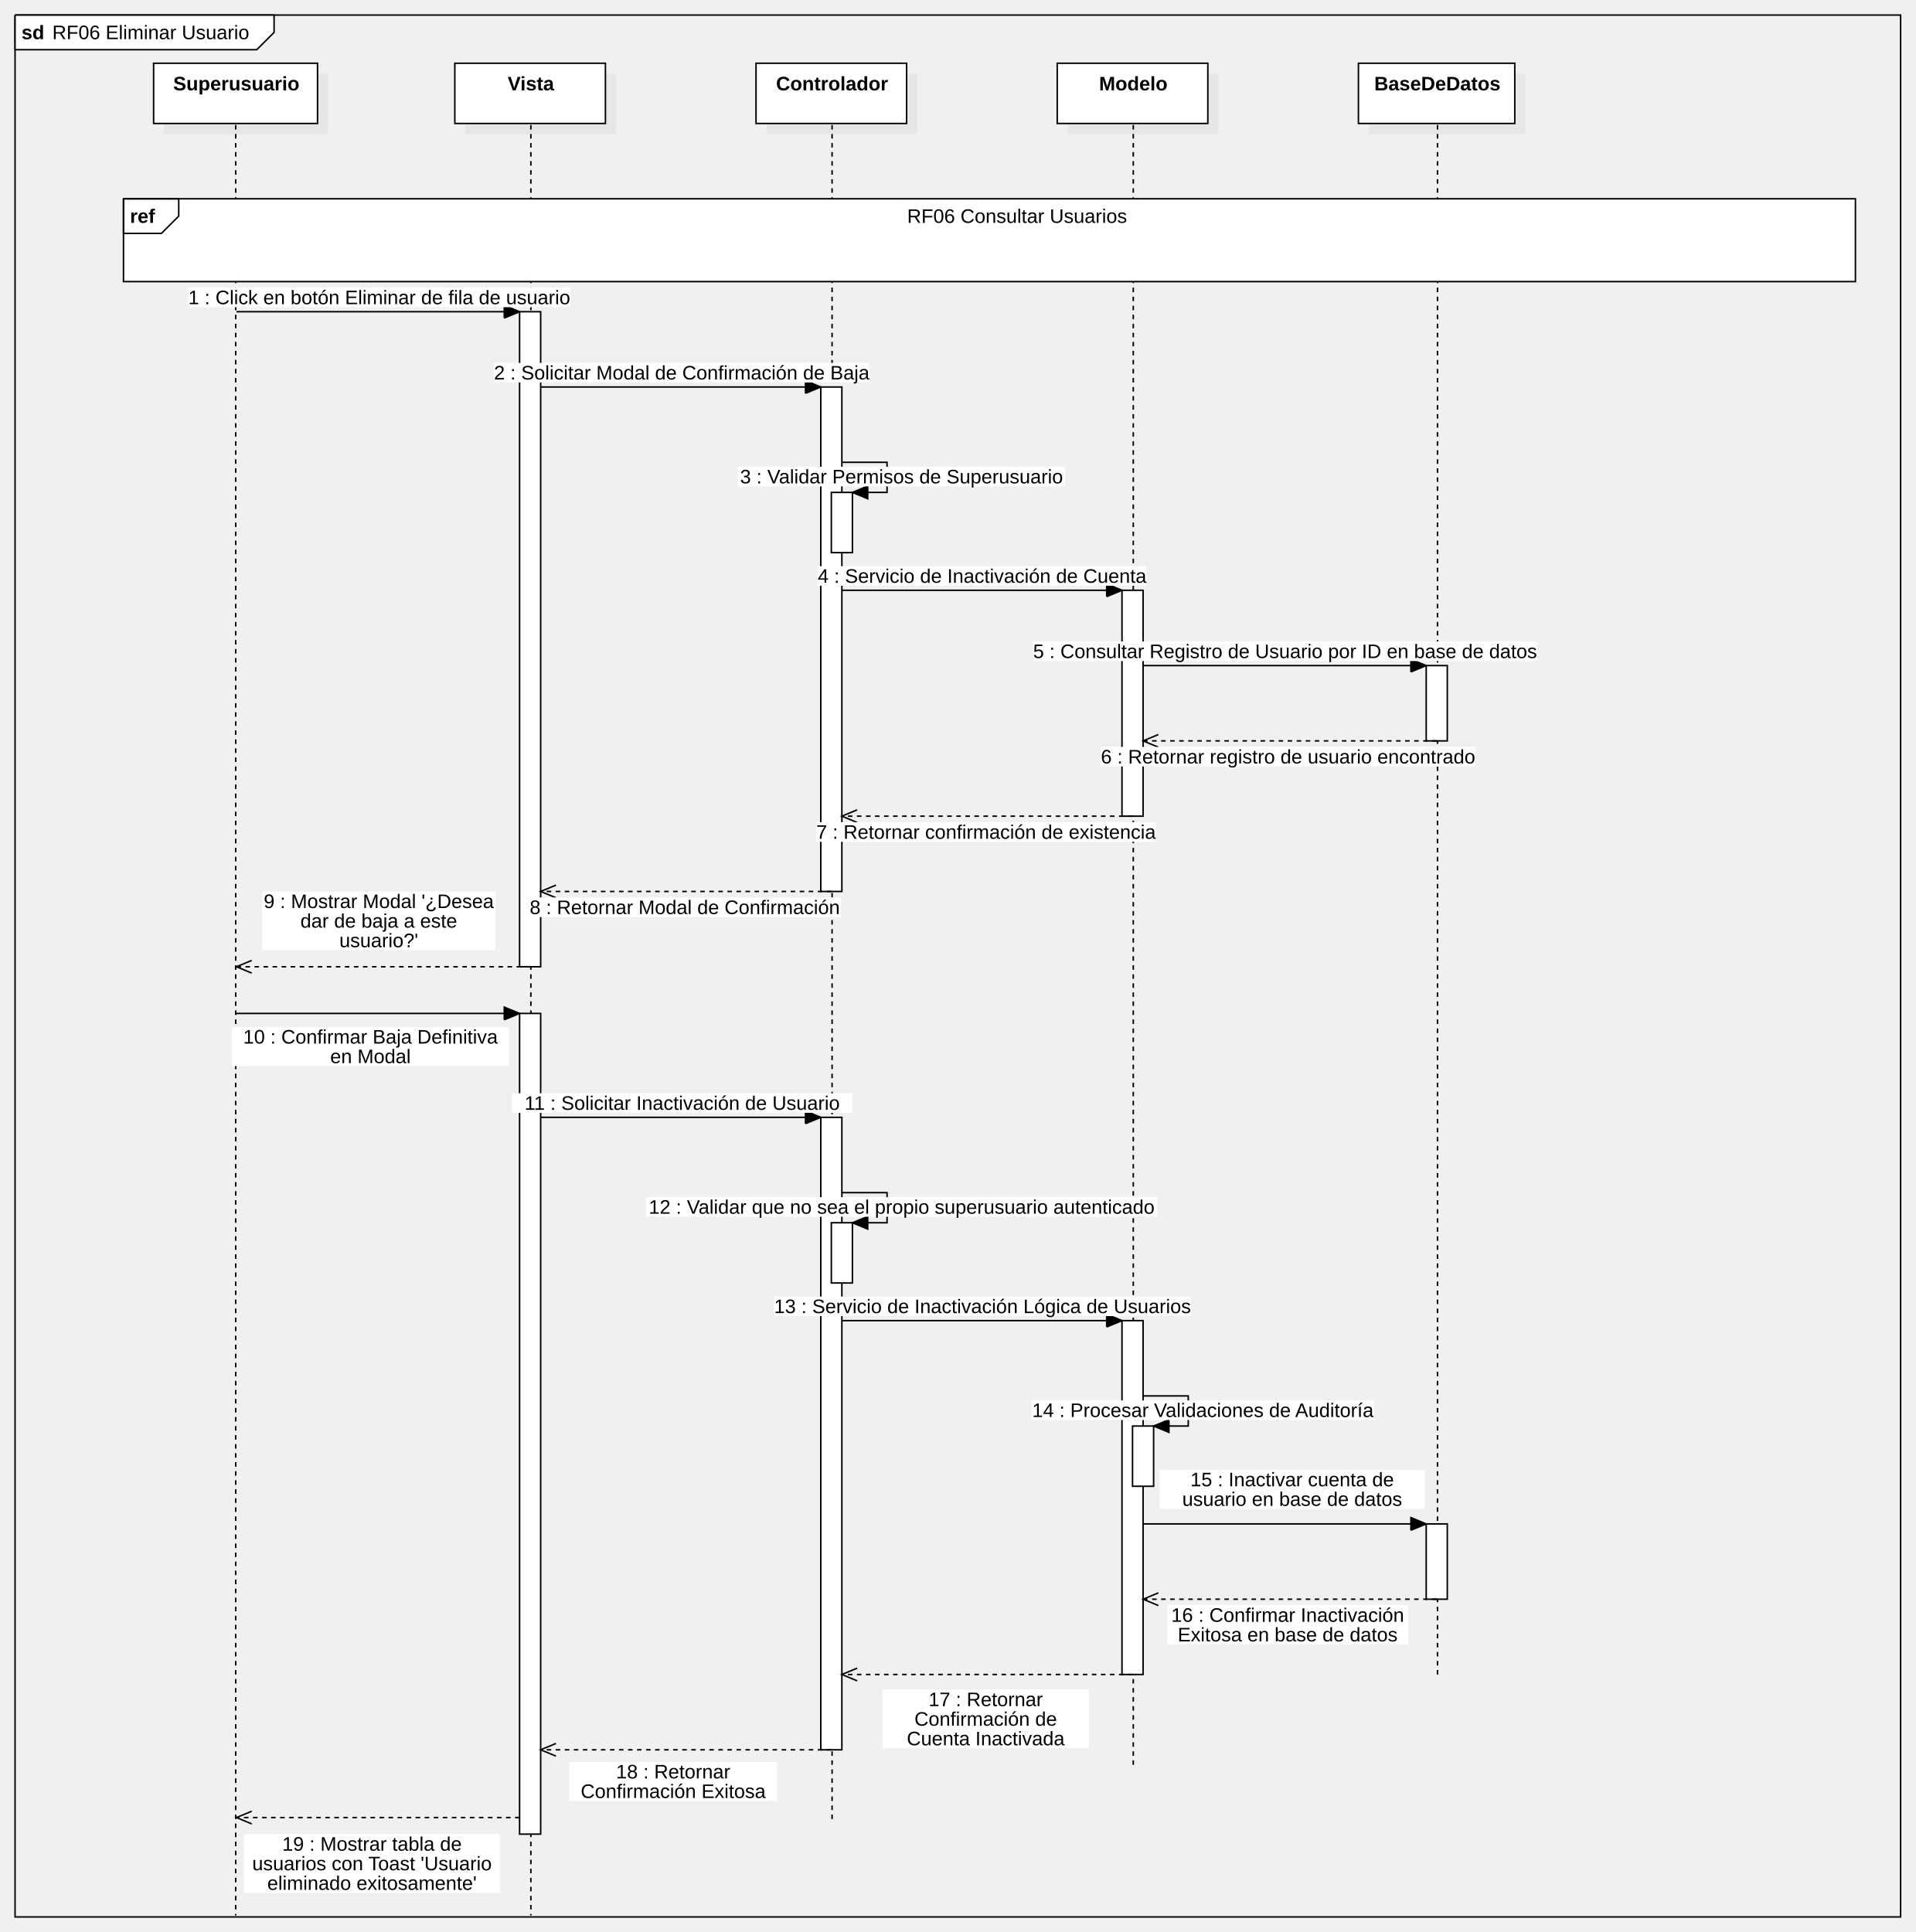
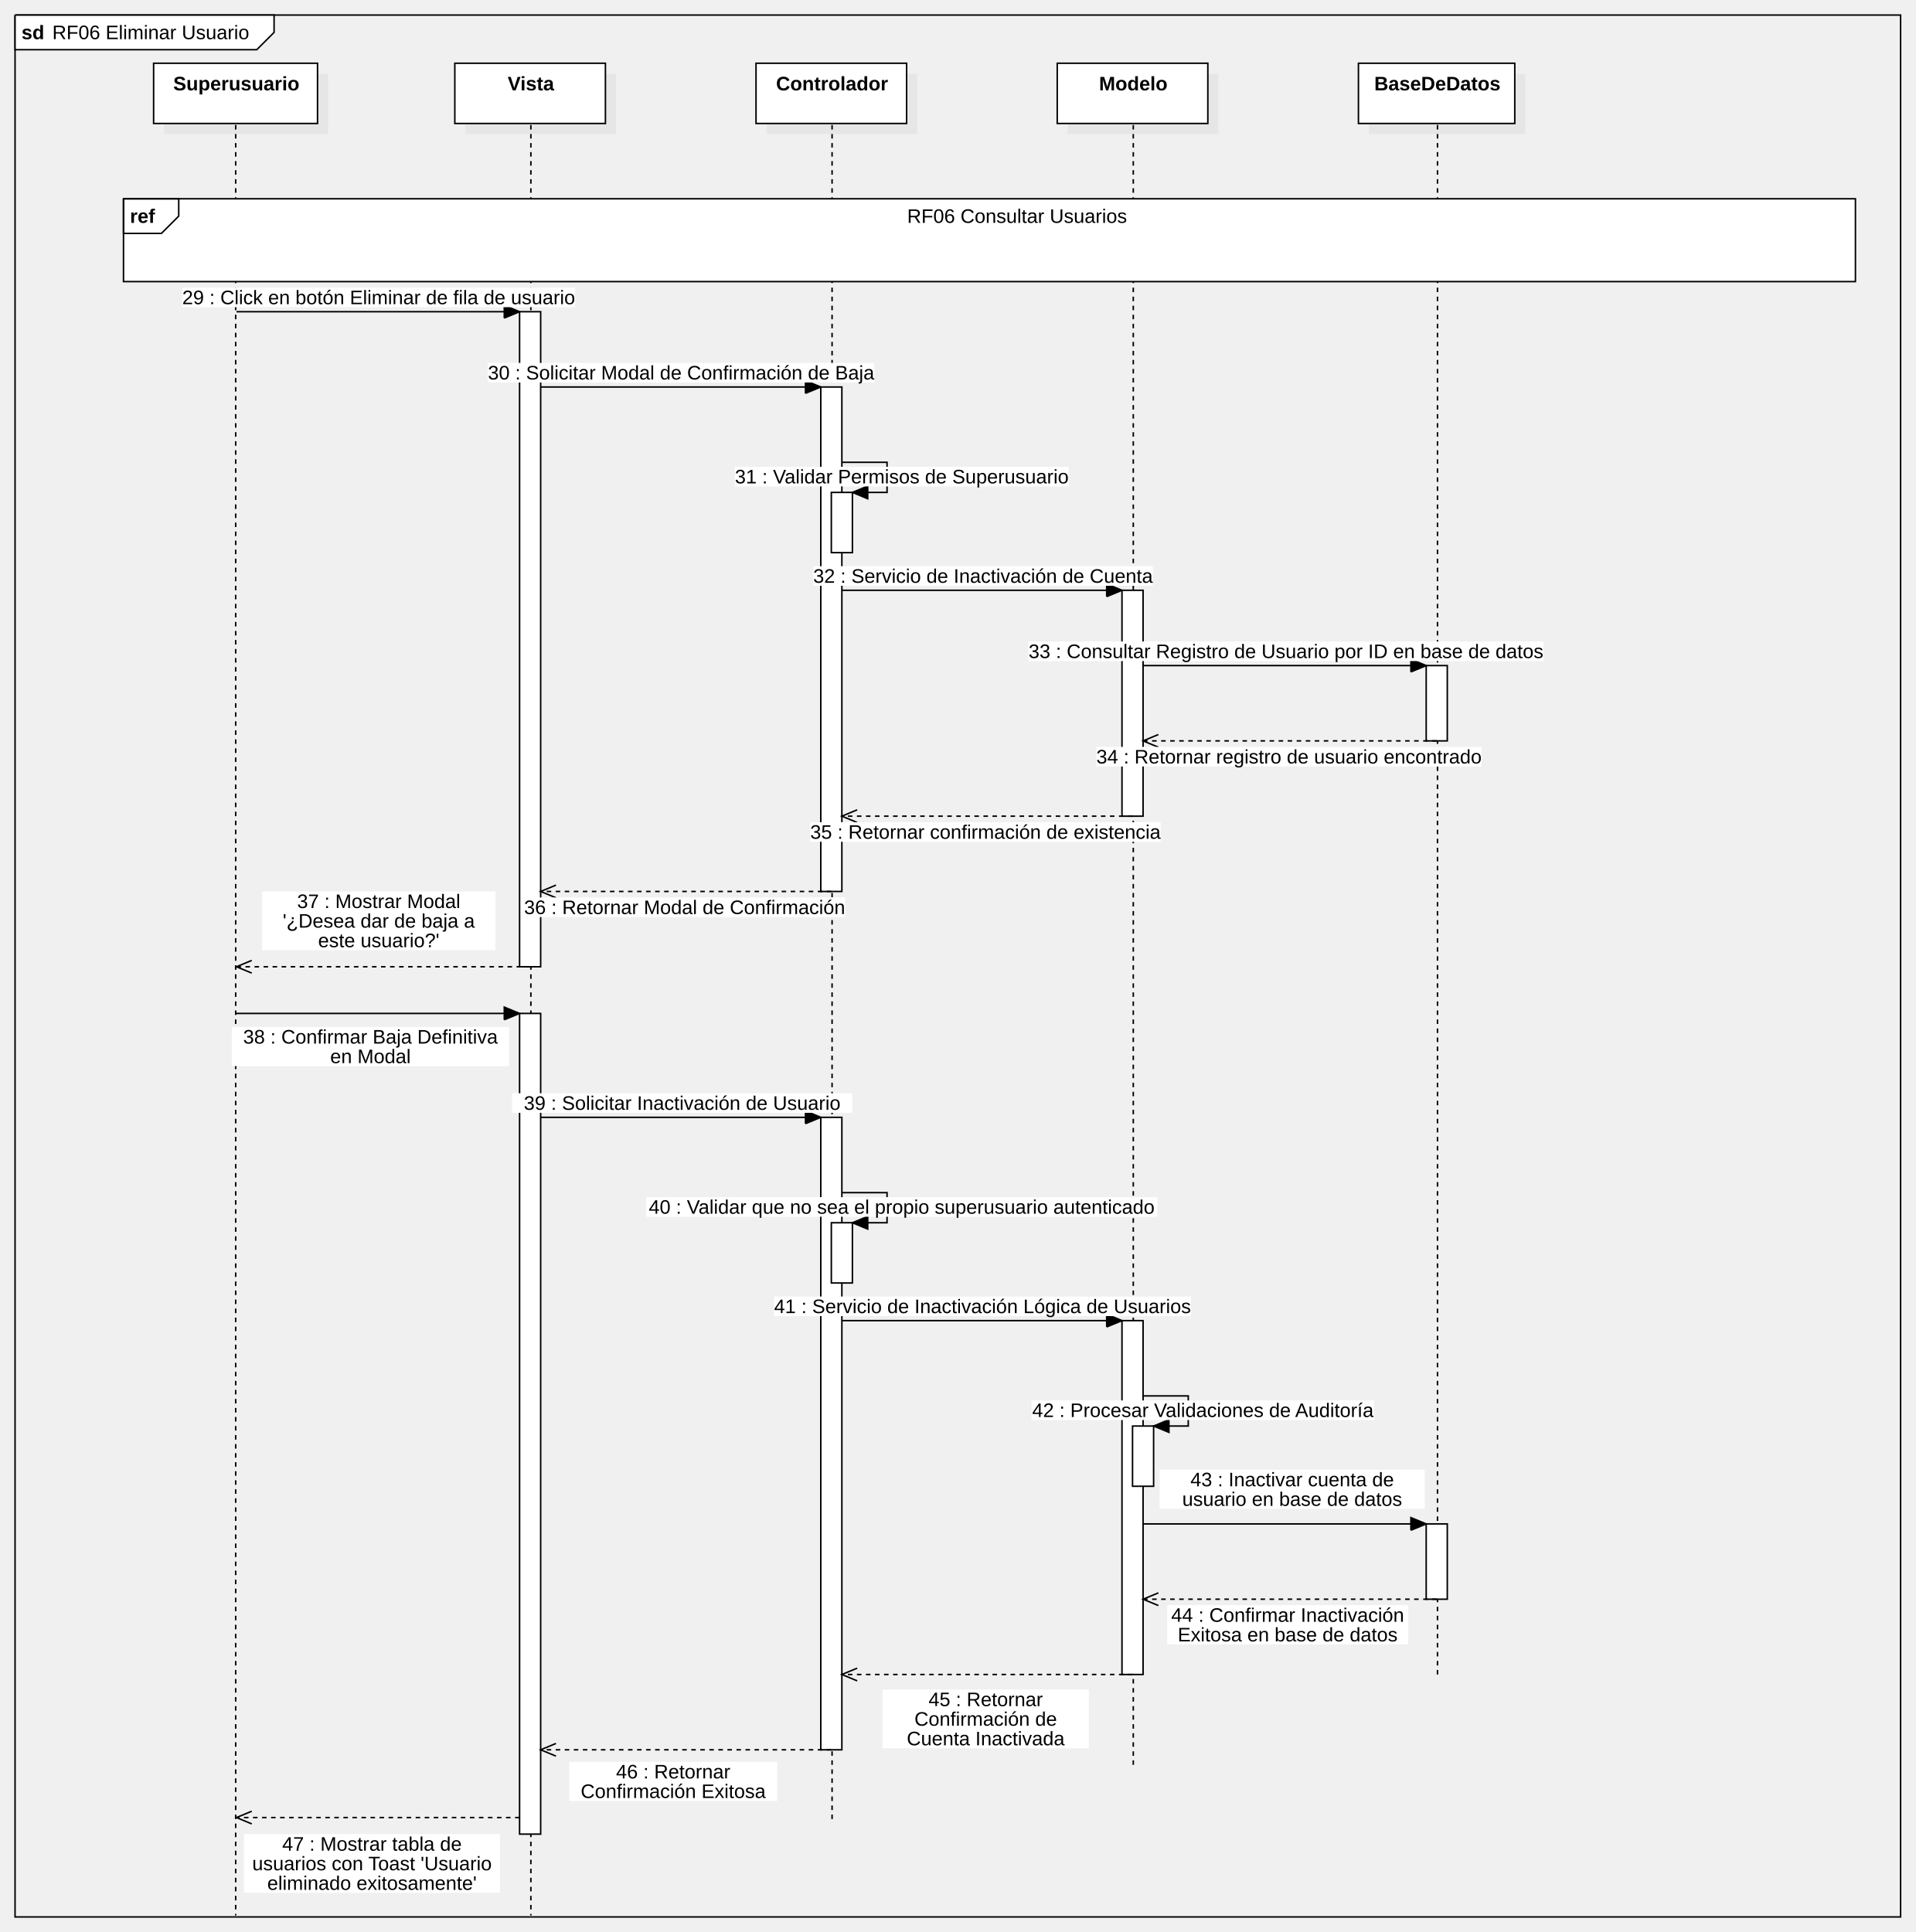
- <svg xmlns="http://www.w3.org/2000/svg" viewBox="0 0 1272 1283" version="1.1" width="1272" height="1283">
+ <svg xmlns="http://www.w3.org/2000/svg" version="1.1" width="1272" height="1283">
  <defs />
  <g>
    <g>
      <path fill="none" stroke="#000000" paint-order="fill stroke markers" d=" M 10 10 L 1262 10 L 1262 1273 L 10 1273 L 10 10" stroke-miterlimit="10" stroke-dasharray="" />
    </g>
    <g>
      <path fill="#ffffff" stroke="none" paint-order="stroke fill markers" d=" M 10 10 L 10 33 L 170.492 33 L 181.992 21.5 L 181.992 10 L 10 10" />
    </g>
    <g>
      <path fill="none" stroke="#000000" paint-order="fill stroke markers" d=" M 10 10 L 10 33 L 170.492 33 L 181.992 21.5 L 181.992 10 L 10 10 L 10 10" stroke-miterlimit="10" stroke-dasharray="" />
    </g>
    <g>
      <g>
        <path fill="none" stroke="none" />
        <text fill="#000000" stroke="none" font-family="Arial" font-size="13px" font-style="normal" font-weight="normal" text-decoration="undefined" x="98.111" y="19.5" text-anchor="middle" dominant-baseline="central" transform="matrix(1 0 0 1 2 2)">RF06 Eliminar Usuario</text>
      </g>
    </g>
    <g>
      <g>
        <path fill="none" stroke="none" />
        <text fill="#000000" stroke="none" font-family="Arial" font-size="13px" font-style="normal" font-weight="bold" text-decoration="undefined" x="19.865" y="19.5" text-anchor="middle" dominant-baseline="central" transform="matrix(1 0 0 1 2 2)">sd</text>
      </g>
    </g>
    <g>
      <rect fill="#C0C0C0" stroke="none" x="107" y="47" width="108.842" height="40" transform="matrix(1 0 0 1 2 2)" fill-opacity="0.2" />
    </g>
    <g>
      <rect fill="#ffffff" stroke="none" x="100" y="40" width="108.842" height="40" transform="matrix(1 0 0 1 2 2)" />
    </g>
    <g>
      <path fill="none" stroke="#000000" paint-order="fill stroke markers" d=" M 102 42 L 210.842 42 L 210.842 82 L 102 82 L 102 42 Z Z" stroke-miterlimit="10" stroke-dasharray="" />
    </g>
    <g>
      <g>
        <path fill="none" stroke="none" />
        <text fill="#000000" stroke="none" font-family="Arial" font-size="13px" font-style="normal" font-weight="bold" text-decoration="undefined" x="154.921" y="53.5" text-anchor="middle" dominant-baseline="central" transform="matrix(1 0 0 1 2 2)">Superusuario</text>
      </g>
    </g>
    <g>
      <path fill="none" stroke="#000000" paint-order="fill stroke markers" d=" M 156.5 83 L 156.5 1272" stroke-miterlimit="10" stroke-dasharray="3" />
    </g>
    <g>
      <rect fill="#C0C0C0" stroke="none" x="307" y="47" width="100" height="40" transform="matrix(1 0 0 1 2 2)" fill-opacity="0.2" />
    </g>
    <g>
      <rect fill="#ffffff" stroke="none" x="300" y="40" width="100" height="40" transform="matrix(1 0 0 1 2 2)" />
    </g>
    <g>
      <path fill="none" stroke="#000000" paint-order="fill stroke markers" d=" M 302 42 L 402 42 L 402 82 L 302 82 L 302 42 Z Z" stroke-miterlimit="10" stroke-dasharray="" />
    </g>
    <g>
      <g>
        <path fill="none" stroke="none" />
        <text fill="#000000" stroke="none" font-family="Arial" font-size="13px" font-style="normal" font-weight="bold" text-decoration="undefined" x="350.5" y="53.5" text-anchor="middle" dominant-baseline="central" transform="matrix(1 0 0 1 2 2)">Vista</text>
      </g>
    </g>
    <g>
      <path fill="none" stroke="#000000" paint-order="fill stroke markers" d=" M 352.5 83 L 352.5 1272" stroke-miterlimit="10" stroke-dasharray="3" />
    </g>
    <g>
      <rect fill="#C0C0C0" stroke="none" x="507" y="47" width="100" height="40" transform="matrix(1 0 0 1 2 2)" fill-opacity="0.2" />
    </g>
    <g>
      <rect fill="#ffffff" stroke="none" x="500" y="40" width="100" height="40" transform="matrix(1 0 0 1 2 2)" />
    </g>
    <g>
      <path fill="none" stroke="#000000" paint-order="fill stroke markers" d=" M 502 42 L 602 42 L 602 82 L 502 82 L 502 42 Z Z" stroke-miterlimit="10" stroke-dasharray="" />
    </g>
    <g>
      <g>
        <path fill="none" stroke="none" />
        <text fill="#000000" stroke="none" font-family="Arial" font-size="13px" font-style="normal" font-weight="bold" text-decoration="undefined" x="550.5" y="53.5" text-anchor="middle" dominant-baseline="central" transform="matrix(1 0 0 1 2 2)">Controlador</text>
      </g>
    </g>
    <g>
      <path fill="none" stroke="#000000" paint-order="fill stroke markers" d=" M 552.5 83 L 552.5 1210" stroke-miterlimit="10" stroke-dasharray="3" />
    </g>
    <g>
      <rect fill="#C0C0C0" stroke="none" x="707" y="47" width="100" height="40" transform="matrix(1 0 0 1 2 2)" fill-opacity="0.2" />
    </g>
    <g>
      <rect fill="#ffffff" stroke="none" x="700" y="40" width="100" height="40" transform="matrix(1 0 0 1 2 2)" />
    </g>
    <g>
      <path fill="none" stroke="#000000" paint-order="fill stroke markers" d=" M 702 42 L 802 42 L 802 82 L 702 82 L 702 42 Z Z" stroke-miterlimit="10" stroke-dasharray="" />
    </g>
    <g>
      <g>
        <path fill="none" stroke="none" />
        <text fill="#000000" stroke="none" font-family="Arial" font-size="13px" font-style="normal" font-weight="bold" text-decoration="undefined" x="750.5" y="53.5" text-anchor="middle" dominant-baseline="central" transform="matrix(1 0 0 1 2 2)">Modelo</text>
      </g>
    </g>
    <g>
      <path fill="none" stroke="#000000" paint-order="fill stroke markers" d=" M 752.5 83 L 752.5 1175" stroke-miterlimit="10" stroke-dasharray="3" />
    </g>
    <g>
      <rect fill="#C0C0C0" stroke="none" x="907" y="47" width="103.814" height="40" transform="matrix(1 0 0 1 2 2)" fill-opacity="0.2" />
    </g>
    <g>
      <rect fill="#ffffff" stroke="none" x="900" y="40" width="103.814" height="40" transform="matrix(1 0 0 1 2 2)" />
    </g>
    <g>
      <path fill="none" stroke="#000000" paint-order="fill stroke markers" d=" M 902 42 L 1005.814 42 L 1005.814 82 L 902 82 L 902 42 Z Z" stroke-miterlimit="10" stroke-dasharray="" />
    </g>
    <g>
      <g>
        <path fill="none" stroke="none" />
        <text fill="#000000" stroke="none" font-family="Arial" font-size="13px" font-style="normal" font-weight="bold" text-decoration="undefined" x="952.407" y="53.5" text-anchor="middle" dominant-baseline="central" transform="matrix(1 0 0 1 2 2)">BaseDeDatos</text>
      </g>
    </g>
    <g>
      <path fill="none" stroke="#000000" paint-order="fill stroke markers" d=" M 954.5 83 L 954.5 1114" stroke-miterlimit="10" stroke-dasharray="3" />
    </g>
    <g>
      <rect fill="#ffffff" stroke="none" x="80" y="130" width="1150" height="55" transform="matrix(1 0 0 1 2 2)" />
    </g>
    <g>
      <path fill="none" stroke="#000000" paint-order="fill stroke markers" d=" M 82 132 L 1232 132 L 1232 187 L 82 187 L 82 132 Z Z" stroke-miterlimit="10" stroke-dasharray="" />
    </g>
    <g>
      <path fill="none" stroke="#000000" paint-order="fill stroke markers" d=" M 82 132 L 82 155 L 107.171 155 L 118.671 143.5 L 118.671 132 L 82 132 L 82 132" stroke-miterlimit="10" stroke-dasharray="" />
    </g>
    <g>
      <g>
        <path fill="none" stroke="none" />
        <text fill="#000000" stroke="none" font-family="Arial" font-size="13px" font-style="normal" font-weight="normal" text-decoration="undefined" x="673.335" y="141.5" text-anchor="middle" dominant-baseline="central" transform="matrix(1 0 0 1 2 2)">RF06 Consultar Usuarios</text>
      </g>
    </g>
    <g>
      <g>
        <path fill="none" stroke="none" />
        <text fill="#000000" stroke="none" font-family="Arial" font-size="13px" font-style="normal" font-weight="bold" text-decoration="undefined" x="92.585" y="141.5" text-anchor="middle" dominant-baseline="central" transform="matrix(1 0 0 1 2 2)">ref</text>
      </g>
    </g>
    <g>
      <path fill="none" stroke="#000000" paint-order="fill stroke markers" d=" M 157 207 L 345 207" stroke-miterlimit="10" stroke-dasharray="" />
    </g>
    <g>
      <path fill="#000000" stroke="none" paint-order="stroke fill markers" d=" M 334.837 211.21 L 345 207 L 334.837 202.79" />
    </g>
    <g>
      <path fill="none" stroke="#000000" paint-order="fill stroke markers" d=" M 334.837 211.21 L 345 207 L 334.837 202.79 L 334.837 211.21" stroke-miterlimit="10" stroke-dasharray="" />
    </g>
    <g>
-       <rect fill="#ffffff" stroke="none" x="123" y="189" width="253.633" height="13" transform="matrix(1 0 0 1 2 2)" />
-     </g>
-     <g>
-       <g>
-         <path fill="none" stroke="none" />
-         <text fill="#000000" stroke="none" font-family="Arial" font-size="13px" font-style="normal" font-weight="normal" text-decoration="undefined" x="249.817" y="195.5" text-anchor="middle" dominant-baseline="central" transform="matrix(1 0 0 1 2 2)">1 : Click en botón Eliminar de fila de usuario</text>
+       <rect fill="#ffffff" stroke="none" x="119" y="189" width="260.863" height="13" transform="matrix(1 0 0 1 2 2)" />
+     </g>
+     <g>
+       <g>
+         <path fill="none" stroke="none" />
+         <text fill="#000000" stroke="none" font-family="Arial" font-size="13px" font-style="normal" font-weight="normal" text-decoration="undefined" x="249.432" y="195.5" text-anchor="middle" dominant-baseline="central" transform="matrix(1 0 0 1 2 2)">29 : Click en botón Eliminar de fila de usuario</text>
      </g>
    </g>
    <g>
      <rect fill="#ffffff" stroke="none" x="343" y="205" width="14" height="435" transform="matrix(1 0 0 1 2 2)" />
    </g>
    <g>
      <path fill="none" stroke="#000000" paint-order="fill stroke markers" d=" M 345 207 L 359 207 L 359 642 L 345 642 L 345 207 Z Z" stroke-miterlimit="10" stroke-dasharray="" />
    </g>
    <g>
      <path fill="none" stroke="#000000" paint-order="fill stroke markers" d=" M 359 257 L 545 257" stroke-miterlimit="10" stroke-dasharray="" />
    </g>
    <g>
      <path fill="#000000" stroke="none" paint-order="stroke fill markers" d=" M 534.837 261.21 L 545 257 L 534.837 252.79" />
    </g>
    <g>
      <path fill="none" stroke="#000000" paint-order="fill stroke markers" d=" M 534.837 261.21 L 545 257 L 534.837 252.79 L 534.837 261.21" stroke-miterlimit="10" stroke-dasharray="" />
    </g>
    <g>
-       <rect fill="#ffffff" stroke="none" x="326" y="239" width="249.292" height="13" transform="matrix(1 0 0 1 2 2)" />
-     </g>
-     <g>
-       <g>
-         <path fill="none" stroke="none" />
-         <text fill="#000000" stroke="none" font-family="Arial" font-size="13px" font-style="normal" font-weight="normal" text-decoration="undefined" x="450.646" y="245.5" text-anchor="middle" dominant-baseline="central" transform="matrix(1 0 0 1 2 2)">2 : Solicitar Modal de Confirmación de Baja</text>
+       <rect fill="#ffffff" stroke="none" x="322" y="239" width="256.521" height="13" transform="matrix(1 0 0 1 2 2)" />
+     </g>
+     <g>
+       <g>
+         <path fill="none" stroke="none" />
+         <text fill="#000000" stroke="none" font-family="Arial" font-size="13px" font-style="normal" font-weight="normal" text-decoration="undefined" x="450.261" y="245.5" text-anchor="middle" dominant-baseline="central" transform="matrix(1 0 0 1 2 2)">30 : Solicitar Modal de Confirmación de Baja</text>
      </g>
    </g>
    <g>
      <rect fill="#ffffff" stroke="none" x="543" y="255" width="14" height="335" transform="matrix(1 0 0 1 2 2)" />
    </g>
    <g>
      <path fill="none" stroke="#000000" paint-order="fill stroke markers" d=" M 545 257 L 559 257 L 559 592 L 545 592 L 545 257 Z Z" stroke-miterlimit="10" stroke-dasharray="" />
    </g>
    <g>
      <path fill="none" stroke="#000000" paint-order="fill stroke markers" d=" M 559 307 L 589 307 L 589 327 L 566 327" stroke-miterlimit="10" stroke-dasharray="" />
    </g>
    <g>
      <path fill="#000000" stroke="none" paint-order="stroke fill markers" d=" M 576.163 322.79 L 566 327 L 576.163 331.21" />
    </g>
    <g>
      <path fill="none" stroke="#000000" paint-order="fill stroke markers" d=" M 576.163 322.79 L 566 327 L 576.163 331.21 L 576.163 322.79" stroke-miterlimit="10" stroke-dasharray="" />
    </g>
    <g>
-       <rect fill="#ffffff" stroke="none" x="488" y="308" width="217.236" height="13" transform="matrix(1 0 0 1 2 2)" />
-     </g>
-     <g>
-       <g>
-         <path fill="none" stroke="none" />
-         <text fill="#000000" stroke="none" font-family="Arial" font-size="13px" font-style="normal" font-weight="normal" text-decoration="undefined" x="596.618" y="314.5" text-anchor="middle" dominant-baseline="central" transform="matrix(1 0 0 1 2 2)">3 : Validar Permisos de Superusuario</text>
+       <rect fill="#ffffff" stroke="none" x="486" y="308" width="221.597" height="13" transform="matrix(1 0 0 1 2 2)" />
+     </g>
+     <g>
+       <g>
+         <path fill="none" stroke="none" />
+         <text fill="#000000" stroke="none" font-family="Arial" font-size="13px" font-style="normal" font-weight="normal" text-decoration="undefined" x="596.798" y="314.5" text-anchor="middle" dominant-baseline="central" transform="matrix(1 0 0 1 2 2)">31 : Validar Permisos de Superusuario</text>
      </g>
    </g>
    <g>
      <rect fill="#ffffff" stroke="none" x="550" y="325" width="14" height="40" transform="matrix(1 0 0 1 2 2)" />
    </g>
    <g>
      <path fill="none" stroke="#000000" paint-order="fill stroke markers" d=" M 552 327 L 566 327 L 566 367 L 552 367 L 552 327 Z Z" stroke-miterlimit="10" stroke-dasharray="" />
    </g>
    <g>
      <path fill="none" stroke="#000000" paint-order="fill stroke markers" d=" M 559 392 L 745 392" stroke-miterlimit="10" stroke-dasharray="" />
    </g>
    <g>
      <path fill="#000000" stroke="none" paint-order="stroke fill markers" d=" M 734.837 396.21 L 745 392 L 734.837 387.79" />
    </g>
    <g>
      <path fill="none" stroke="#000000" paint-order="fill stroke markers" d=" M 734.837 396.21 L 745 392 L 734.837 387.79 L 734.837 396.21" stroke-miterlimit="10" stroke-dasharray="" />
    </g>
    <g>
-       <rect fill="#ffffff" stroke="none" x="541" y="374" width="218.239" height="13" transform="matrix(1 0 0 1 2 2)" />
-     </g>
-     <g>
-       <g>
-         <path fill="none" stroke="none" />
-         <text fill="#000000" stroke="none" font-family="Arial" font-size="13px" font-style="normal" font-weight="normal" text-decoration="undefined" x="650.119" y="380.5" text-anchor="middle" dominant-baseline="central" transform="matrix(1 0 0 1 2 2)">4 : Servicio de Inactivación de Cuenta</text>
+       <rect fill="#ffffff" stroke="none" x="538" y="374" width="225.469" height="13" transform="matrix(1 0 0 1 2 2)" />
+     </g>
+     <g>
+       <g>
+         <path fill="none" stroke="none" />
+         <text fill="#000000" stroke="none" font-family="Arial" font-size="13px" font-style="normal" font-weight="normal" text-decoration="undefined" x="650.734" y="380.5" text-anchor="middle" dominant-baseline="central" transform="matrix(1 0 0 1 2 2)">32 : Servicio de Inactivación de Cuenta</text>
      </g>
    </g>
    <g>
      <rect fill="#ffffff" stroke="none" x="743" y="390" width="14" height="150" transform="matrix(1 0 0 1 2 2)" />
    </g>
    <g>
      <path fill="none" stroke="#000000" paint-order="fill stroke markers" d=" M 745 392 L 759 392 L 759 542 L 745 542 L 745 392 Z Z" stroke-miterlimit="10" stroke-dasharray="" />
    </g>
    <g>
      <path fill="none" stroke="#000000" paint-order="fill stroke markers" d=" M 759 442 L 947 442" stroke-miterlimit="10" stroke-dasharray="" />
    </g>
    <g>
      <path fill="#000000" stroke="none" paint-order="stroke fill markers" d=" M 936.837 446.21 L 947 442 L 936.837 437.79" />
    </g>
    <g>
      <path fill="none" stroke="#000000" paint-order="fill stroke markers" d=" M 936.837 446.21 L 947 442 L 936.837 437.79 L 936.837 446.21" stroke-miterlimit="10" stroke-dasharray="" />
    </g>
    <g>
-       <rect fill="#ffffff" stroke="none" x="684" y="424" width="334.572" height="13" transform="matrix(1 0 0 1 2 2)" />
-     </g>
-     <g>
-       <g>
-         <path fill="none" stroke="none" />
-         <text fill="#000000" stroke="none" font-family="Arial" font-size="13px" font-style="normal" font-weight="normal" text-decoration="undefined" x="851.286" y="430.5" text-anchor="middle" dominant-baseline="central" transform="matrix(1 0 0 1 2 2)">5 : Consultar Registro de Usuario por ID en base de datos</text>
+       <rect fill="#ffffff" stroke="none" x="681" y="424" width="341.802" height="13" transform="matrix(1 0 0 1 2 2)" />
+     </g>
+     <g>
+       <g>
+         <path fill="none" stroke="none" />
+         <text fill="#000000" stroke="none" font-family="Arial" font-size="13px" font-style="normal" font-weight="normal" text-decoration="undefined" x="851.901" y="430.5" text-anchor="middle" dominant-baseline="central" transform="matrix(1 0 0 1 2 2)">33 : Consultar Registro de Usuario por ID en base de datos</text>
      </g>
    </g>
    <g>
      <rect fill="#ffffff" stroke="none" x="945" y="440" width="14" height="50" transform="matrix(1 0 0 1 2 2)" />
    </g>
    <g>
      <path fill="none" stroke="#000000" paint-order="fill stroke markers" d=" M 947 442 L 961 442 L 961 492 L 947 492 L 947 442 Z Z" stroke-miterlimit="10" stroke-dasharray="" />
    </g>
    <g>
      <path fill="none" stroke="#000000" paint-order="fill stroke markers" d=" M 954 492 L 759 492" stroke-miterlimit="10" stroke-dasharray="3" />
    </g>
    <g>
      <path fill="none" stroke="#000000" paint-order="fill stroke markers" d=" M 769.163 487.79 L 759 492 L 769.163 496.21" stroke-miterlimit="10" stroke-dasharray="" />
    </g>
    <g>
-       <rect fill="#ffffff" stroke="none" x="729" y="494" width="248.587" height="13" transform="matrix(1 0 0 1 2 2)" />
-     </g>
-     <g>
-       <g>
-         <path fill="none" stroke="none" />
-         <text fill="#000000" stroke="none" font-family="Arial" font-size="13px" font-style="normal" font-weight="normal" text-decoration="undefined" x="853.293" y="500.5" text-anchor="middle" dominant-baseline="central" transform="matrix(1 0 0 1 2 2)">6 : Retornar registro de usuario encontrado</text>
+       <rect fill="#ffffff" stroke="none" x="726" y="494" width="255.817" height="13" transform="matrix(1 0 0 1 2 2)" />
+     </g>
+     <g>
+       <g>
+         <path fill="none" stroke="none" />
+         <text fill="#000000" stroke="none" font-family="Arial" font-size="13px" font-style="normal" font-weight="normal" text-decoration="undefined" x="853.908" y="500.5" text-anchor="middle" dominant-baseline="central" transform="matrix(1 0 0 1 2 2)">34 : Retornar registro de usuario encontrado</text>
      </g>
    </g>
    <g>
      <path fill="none" stroke="#000000" paint-order="fill stroke markers" d=" M 752 542 L 559 542" stroke-miterlimit="10" stroke-dasharray="3" />
    </g>
    <g>
      <path fill="none" stroke="#000000" paint-order="fill stroke markers" d=" M 569.163 537.79 L 559 542 L 569.163 546.21" stroke-miterlimit="10" stroke-dasharray="" />
    </g>
    <g>
-       <rect fill="#ffffff" stroke="none" x="540" y="544" width="225.443" height="13" transform="matrix(1 0 0 1 2 2)" />
-     </g>
-     <g>
-       <g>
-         <path fill="none" stroke="none" />
-         <text fill="#000000" stroke="none" font-family="Arial" font-size="13px" font-style="normal" font-weight="normal" text-decoration="undefined" x="652.722" y="550.5" text-anchor="middle" dominant-baseline="central" transform="matrix(1 0 0 1 2 2)">7 : Retornar confirmación de existencia</text>
+       <rect fill="#ffffff" stroke="none" x="536" y="544" width="232.673" height="13" transform="matrix(1 0 0 1 2 2)" />
+     </g>
+     <g>
+       <g>
+         <path fill="none" stroke="none" />
+         <text fill="#000000" stroke="none" font-family="Arial" font-size="13px" font-style="normal" font-weight="normal" text-decoration="undefined" x="652.337" y="550.5" text-anchor="middle" dominant-baseline="central" transform="matrix(1 0 0 1 2 2)">35 : Retornar confirmación de existencia</text>
      </g>
    </g>
    <g>
      <path fill="none" stroke="#000000" paint-order="fill stroke markers" d=" M 552 592 L 359 592" stroke-miterlimit="10" stroke-dasharray="3" />
    </g>
    <g>
      <path fill="none" stroke="#000000" paint-order="fill stroke markers" d=" M 369.163 587.79 L 359 592 L 369.163 596.21" stroke-miterlimit="10" stroke-dasharray="" />
    </g>
    <g>
-       <rect fill="#ffffff" stroke="none" x="349" y="594" width="207.365" height="13" transform="matrix(1 0 0 1 2 2)" />
-     </g>
-     <g>
-       <g>
-         <path fill="none" stroke="none" />
-         <text fill="#000000" stroke="none" font-family="Arial" font-size="13px" font-style="normal" font-weight="normal" text-decoration="undefined" x="452.683" y="600.5" text-anchor="middle" dominant-baseline="central" transform="matrix(1 0 0 1 2 2)">8 : Retornar Modal de Confirmación</text>
+       <rect fill="#ffffff" stroke="none" x="346" y="594" width="213.161" height="13" transform="matrix(1 0 0 1 2 2)" />
+     </g>
+     <g>
+       <g>
+         <path fill="none" stroke="none" />
+         <text fill="#000000" stroke="none" font-family="Arial" font-size="13px" font-style="normal" font-weight="normal" text-decoration="undefined" x="452.58" y="600.5" text-anchor="middle" dominant-baseline="central" transform="matrix(1 0 0 1 2 2)">36 : Retornar Modal de Confirmación</text>
      </g>
    </g>
    <g>
      <path fill="none" stroke="#000000" paint-order="fill stroke markers" d=" M 352 642 L 157 642" stroke-miterlimit="10" stroke-dasharray="3" />
    </g>
    <g>
      <path fill="none" stroke="#000000" paint-order="fill stroke markers" d=" M 167.163 637.79 L 157 642 L 167.163 646.21" stroke-miterlimit="10" stroke-dasharray="" />
    </g>
    <g>
      <rect fill="#ffffff" stroke="none" x="172" y="590" width="155" height="39" transform="matrix(1 0 0 1 2 2)" />
    </g>
    <g>
      <g>
        <path fill="none" stroke="none" />
-         <text fill="#000000" stroke="none" font-family="Arial" font-size="13px" font-style="normal" font-weight="normal" text-decoration="undefined" x="249.5" y="596.5" text-anchor="middle" dominant-baseline="central" transform="matrix(1 0 0 1 2 2)">9 : Mostrar Modal '¿Desea</text>
-         <text fill="#000000" stroke="none" font-family="Arial" font-size="13px" font-style="normal" font-weight="normal" text-decoration="undefined" x="249.5" y="609.5" text-anchor="middle" dominant-baseline="central" transform="matrix(1 0 0 1 2 2)">dar de baja a este</text>
-         <text fill="#000000" stroke="none" font-family="Arial" font-size="13px" font-style="normal" font-weight="normal" text-decoration="undefined" x="249.5" y="622.5" text-anchor="middle" dominant-baseline="central" transform="matrix(1 0 0 1 2 2)">usuario?'</text>
+         <text fill="#000000" stroke="none" font-family="Arial" font-size="13px" font-style="normal" font-weight="normal" text-decoration="undefined" x="249.5" y="596.5" text-anchor="middle" dominant-baseline="central" transform="matrix(1 0 0 1 2 2)">37 : Mostrar Modal</text>
+         <text fill="#000000" stroke="none" font-family="Arial" font-size="13px" font-style="normal" font-weight="normal" text-decoration="undefined" x="249.5" y="609.5" text-anchor="middle" dominant-baseline="central" transform="matrix(1 0 0 1 2 2)">'¿Desea dar de baja a</text>
+         <text fill="#000000" stroke="none" font-family="Arial" font-size="13px" font-style="normal" font-weight="normal" text-decoration="undefined" x="249.5" y="622.5" text-anchor="middle" dominant-baseline="central" transform="matrix(1 0 0 1 2 2)">este usuario?'</text>
      </g>
    </g>
    <g>
      <path fill="none" stroke="#000000" paint-order="fill stroke markers" d=" M 157 673 L 345 673" stroke-miterlimit="10" stroke-dasharray="" />
    </g>
    <g>
      <path fill="#000000" stroke="none" paint-order="stroke fill markers" d=" M 334.837 677.21 L 345 673 L 334.837 668.79" />
    </g>
    <g>
      <path fill="none" stroke="#000000" paint-order="fill stroke markers" d=" M 334.837 677.21 L 345 673 L 334.837 668.79 L 334.837 677.21" stroke-miterlimit="10" stroke-dasharray="" />
    </g>
    <g>
      <rect fill="#ffffff" stroke="none" x="152" y="680" width="184" height="26" transform="matrix(1 0 0 1 2 2)" />
    </g>
    <g>
      <g>
        <path fill="none" stroke="none" />
-         <text fill="#000000" stroke="none" font-family="Arial" font-size="13px" font-style="normal" font-weight="normal" text-decoration="undefined" x="244" y="686.5" text-anchor="middle" dominant-baseline="central" transform="matrix(1 0 0 1 2 2)">10 : Confirmar Baja Definitiva</text>
+         <text fill="#000000" stroke="none" font-family="Arial" font-size="13px" font-style="normal" font-weight="normal" text-decoration="undefined" x="244" y="686.5" text-anchor="middle" dominant-baseline="central" transform="matrix(1 0 0 1 2 2)">38 : Confirmar Baja Definitiva</text>
        <text fill="#000000" stroke="none" font-family="Arial" font-size="13px" font-style="normal" font-weight="normal" text-decoration="undefined" x="244" y="699.5" text-anchor="middle" dominant-baseline="central" transform="matrix(1 0 0 1 2 2)">en Modal</text>
      </g>
    </g>
    <g>
      <rect fill="#ffffff" stroke="none" x="343" y="671" width="14" height="545" transform="matrix(1 0 0 1 2 2)" />
    </g>
    <g>
      <path fill="none" stroke="#000000" paint-order="fill stroke markers" d=" M 345 673 L 359 673 L 359 1218 L 345 1218 L 345 673 Z Z" stroke-miterlimit="10" stroke-dasharray="" />
    </g>
    <g>
      <path fill="none" stroke="#000000" paint-order="fill stroke markers" d=" M 359 742 L 545 742" stroke-miterlimit="10" stroke-dasharray="" />
    </g>
    <g>
      <path fill="#000000" stroke="none" paint-order="stroke fill markers" d=" M 534.837 746.21 L 545 742 L 534.837 737.79" />
    </g>
    <g>
      <path fill="none" stroke="#000000" paint-order="fill stroke markers" d=" M 534.837 746.21 L 545 742 L 534.837 737.79 L 534.837 746.21" stroke-miterlimit="10" stroke-dasharray="" />
    </g>
    <g>
      <rect fill="#ffffff" stroke="none" x="338" y="724" width="225.938" height="13" transform="matrix(1 0 0 1 2 2)" />
    </g>
    <g>
      <g>
        <path fill="none" stroke="none" />
-         <text fill="#000000" stroke="none" font-family="Arial" font-size="13px" font-style="normal" font-weight="normal" text-decoration="undefined" x="450.969" y="730.5" text-anchor="middle" dominant-baseline="central" transform="matrix(1 0 0 1 2 2)">11 : Solicitar Inactivación de Usuario</text>
+         <text fill="#000000" stroke="none" font-family="Arial" font-size="13px" font-style="normal" font-weight="normal" text-decoration="undefined" x="450.969" y="730.5" text-anchor="middle" dominant-baseline="central" transform="matrix(1 0 0 1 2 2)">39 : Solicitar Inactivación de Usuario</text>
      </g>
    </g>
    <g>
      <rect fill="#ffffff" stroke="none" x="543" y="740" width="14" height="420" transform="matrix(1 0 0 1 2 2)" />
    </g>
    <g>
      <path fill="none" stroke="#000000" paint-order="fill stroke markers" d=" M 545 742 L 559 742 L 559 1162 L 545 1162 L 545 742 Z Z" stroke-miterlimit="10" stroke-dasharray="" />
    </g>
    <g>
      <path fill="none" stroke="#000000" paint-order="fill stroke markers" d=" M 559 792 L 589 792 L 589 812 L 566 812" stroke-miterlimit="10" stroke-dasharray="" />
    </g>
    <g>
      <path fill="#000000" stroke="none" paint-order="stroke fill markers" d=" M 576.163 807.79 L 566 812 L 576.163 816.21" />
    </g>
    <g>
      <path fill="none" stroke="#000000" paint-order="fill stroke markers" d=" M 576.163 807.79 L 566 812 L 576.163 816.21 L 576.163 807.79" stroke-miterlimit="10" stroke-dasharray="" />
    </g>
    <g>
      <rect fill="#ffffff" stroke="none" x="427" y="793" width="339.422" height="13" transform="matrix(1 0 0 1 2 2)" />
    </g>
    <g>
      <g>
        <path fill="none" stroke="none" />
-         <text fill="#000000" stroke="none" font-family="Arial" font-size="13px" font-style="normal" font-weight="normal" text-decoration="undefined" x="596.711" y="799.5" text-anchor="middle" dominant-baseline="central" transform="matrix(1 0 0 1 2 2)">12 : Validar que no sea el propio superusuario autenticado</text>
+         <text fill="#000000" stroke="none" font-family="Arial" font-size="13px" font-style="normal" font-weight="normal" text-decoration="undefined" x="596.711" y="799.5" text-anchor="middle" dominant-baseline="central" transform="matrix(1 0 0 1 2 2)">40 : Validar que no sea el propio superusuario autenticado</text>
      </g>
    </g>
    <g>
      <rect fill="#ffffff" stroke="none" x="550" y="810" width="14" height="40" transform="matrix(1 0 0 1 2 2)" />
    </g>
    <g>
      <path fill="none" stroke="#000000" paint-order="fill stroke markers" d=" M 552 812 L 566 812 L 566 852 L 552 852 L 552 812 Z Z" stroke-miterlimit="10" stroke-dasharray="" />
    </g>
    <g>
      <path fill="none" stroke="#000000" paint-order="fill stroke markers" d=" M 559 877 L 745 877" stroke-miterlimit="10" stroke-dasharray="" />
    </g>
    <g>
      <path fill="#000000" stroke="none" paint-order="stroke fill markers" d=" M 734.837 881.21 L 745 877 L 734.837 872.79" />
    </g>
    <g>
      <path fill="none" stroke="#000000" paint-order="fill stroke markers" d=" M 734.837 881.21 L 745 877 L 734.837 872.79 L 734.837 881.21" stroke-miterlimit="10" stroke-dasharray="" />
    </g>
    <g>
      <rect fill="#ffffff" stroke="none" x="512" y="859" width="276.764" height="13" transform="matrix(1 0 0 1 2 2)" />
    </g>
    <g>
      <g>
        <path fill="none" stroke="none" />
-         <text fill="#000000" stroke="none" font-family="Arial" font-size="13px" font-style="normal" font-weight="normal" text-decoration="undefined" x="650.382" y="865.5" text-anchor="middle" dominant-baseline="central" transform="matrix(1 0 0 1 2 2)">13 : Servicio de Inactivación Lógica de Usuarios</text>
+         <text fill="#000000" stroke="none" font-family="Arial" font-size="13px" font-style="normal" font-weight="normal" text-decoration="undefined" x="650.382" y="865.5" text-anchor="middle" dominant-baseline="central" transform="matrix(1 0 0 1 2 2)">41 : Servicio de Inactivación Lógica de Usuarios</text>
      </g>
    </g>
    <g>
      <rect fill="#ffffff" stroke="none" x="743" y="875" width="14" height="235" transform="matrix(1 0 0 1 2 2)" />
    </g>
    <g>
      <path fill="none" stroke="#000000" paint-order="fill stroke markers" d=" M 745 877 L 759 877 L 759 1112 L 745 1112 L 745 877 Z Z" stroke-miterlimit="10" stroke-dasharray="" />
    </g>
    <g>
      <path fill="none" stroke="#000000" paint-order="fill stroke markers" d=" M 759 927 L 789 927 L 789 947 L 766 947" stroke-miterlimit="10" stroke-dasharray="" />
    </g>
    <g>
      <path fill="#000000" stroke="none" paint-order="stroke fill markers" d=" M 776.163 942.79 L 766 947 L 776.163 951.21" />
    </g>
    <g>
      <path fill="none" stroke="#000000" paint-order="fill stroke markers" d=" M 776.163 942.79 L 766 947 L 776.163 951.21 L 776.163 942.79" stroke-miterlimit="10" stroke-dasharray="" />
    </g>
    <g>
      <rect fill="#ffffff" stroke="none" x="683" y="928" width="227.392" height="13" transform="matrix(1 0 0 1 2 2)" />
    </g>
    <g>
      <g>
        <path fill="none" stroke="none" />
-         <text fill="#000000" stroke="none" font-family="Arial" font-size="13px" font-style="normal" font-weight="normal" text-decoration="undefined" x="796.696" y="934.5" text-anchor="middle" dominant-baseline="central" transform="matrix(1 0 0 1 2 2)">14 : Procesar Validaciones de Auditoría</text>
+         <text fill="#000000" stroke="none" font-family="Arial" font-size="13px" font-style="normal" font-weight="normal" text-decoration="undefined" x="796.696" y="934.5" text-anchor="middle" dominant-baseline="central" transform="matrix(1 0 0 1 2 2)">42 : Procesar Validaciones de Auditoría</text>
      </g>
    </g>
    <g>
      <rect fill="#ffffff" stroke="none" x="750" y="945" width="14" height="40" transform="matrix(1 0 0 1 2 2)" />
    </g>
    <g>
      <path fill="none" stroke="#000000" paint-order="fill stroke markers" d=" M 752 947 L 766 947 L 766 987 L 752 987 L 752 947 Z Z" stroke-miterlimit="10" stroke-dasharray="" />
    </g>
    <g>
      <path fill="none" stroke="#000000" paint-order="fill stroke markers" d=" M 759 1012 L 947 1012" stroke-miterlimit="10" stroke-dasharray="" />
    </g>
    <g>
      <path fill="#000000" stroke="none" paint-order="stroke fill markers" d=" M 936.837 1016.21 L 947 1012 L 936.837 1007.79" />
    </g>
    <g>
      <path fill="none" stroke="#000000" paint-order="fill stroke markers" d=" M 936.837 1016.21 L 947 1012 L 936.837 1007.79 L 936.837 1016.21" stroke-miterlimit="10" stroke-dasharray="" />
    </g>
    <g>
      <rect fill="#ffffff" stroke="none" x="768" y="974" width="176" height="26" transform="matrix(1 0 0 1 2 2)" />
    </g>
    <g>
      <g>
        <path fill="none" stroke="none" />
-         <text fill="#000000" stroke="none" font-family="Arial" font-size="13px" font-style="normal" font-weight="normal" text-decoration="undefined" x="856" y="980.5" text-anchor="middle" dominant-baseline="central" transform="matrix(1 0 0 1 2 2)">15 : Inactivar cuenta de</text>
+         <text fill="#000000" stroke="none" font-family="Arial" font-size="13px" font-style="normal" font-weight="normal" text-decoration="undefined" x="856" y="980.5" text-anchor="middle" dominant-baseline="central" transform="matrix(1 0 0 1 2 2)">43 : Inactivar cuenta de</text>
        <text fill="#000000" stroke="none" font-family="Arial" font-size="13px" font-style="normal" font-weight="normal" text-decoration="undefined" x="856" y="993.5" text-anchor="middle" dominant-baseline="central" transform="matrix(1 0 0 1 2 2)">usuario en base de datos</text>
      </g>
    </g>
    <g>
      <rect fill="#ffffff" stroke="none" x="945" y="1010" width="14" height="50" transform="matrix(1 0 0 1 2 2)" />
    </g>
    <g>
      <path fill="none" stroke="#000000" paint-order="fill stroke markers" d=" M 947 1012 L 961 1012 L 961 1062 L 947 1062 L 947 1012 Z Z" stroke-miterlimit="10" stroke-dasharray="" />
    </g>
    <g>
      <path fill="none" stroke="#000000" paint-order="fill stroke markers" d=" M 954 1062 L 759 1062" stroke-miterlimit="10" stroke-dasharray="3" />
    </g>
    <g>
      <path fill="none" stroke="#000000" paint-order="fill stroke markers" d=" M 769.163 1057.79 L 759 1062 L 769.163 1066.21" stroke-miterlimit="10" stroke-dasharray="" />
    </g>
    <g>
      <rect fill="#ffffff" stroke="none" x="773" y="1064" width="160" height="26" transform="matrix(1 0 0 1 2 2)" />
    </g>
    <g>
      <g>
        <path fill="none" stroke="none" />
-         <text fill="#000000" stroke="none" font-family="Arial" font-size="13px" font-style="normal" font-weight="normal" text-decoration="undefined" x="853" y="1070.5" text-anchor="middle" dominant-baseline="central" transform="matrix(1 0 0 1 2 2)">16 : Confirmar Inactivación</text>
+         <text fill="#000000" stroke="none" font-family="Arial" font-size="13px" font-style="normal" font-weight="normal" text-decoration="undefined" x="853" y="1070.5" text-anchor="middle" dominant-baseline="central" transform="matrix(1 0 0 1 2 2)">44 : Confirmar Inactivación</text>
        <text fill="#000000" stroke="none" font-family="Arial" font-size="13px" font-style="normal" font-weight="normal" text-decoration="undefined" x="853" y="1083.5" text-anchor="middle" dominant-baseline="central" transform="matrix(1 0 0 1 2 2)">Exitosa en base de datos</text>
      </g>
    </g>
    <g>
      <path fill="none" stroke="#000000" paint-order="fill stroke markers" d=" M 752 1112 L 559 1112" stroke-miterlimit="10" stroke-dasharray="3" />
    </g>
    <g>
      <path fill="none" stroke="#000000" paint-order="fill stroke markers" d=" M 569.163 1107.79 L 559 1112 L 569.163 1116.21" stroke-miterlimit="10" stroke-dasharray="" />
    </g>
    <g>
      <rect fill="#ffffff" stroke="none" x="584" y="1120" width="137" height="39" transform="matrix(1 0 0 1 2 2)" />
    </g>
    <g>
      <g>
        <path fill="none" stroke="none" />
-         <text fill="#000000" stroke="none" font-family="Arial" font-size="13px" font-style="normal" font-weight="normal" text-decoration="undefined" x="652.5" y="1126.5" text-anchor="middle" dominant-baseline="central" transform="matrix(1 0 0 1 2 2)">17 : Retornar</text>
+         <text fill="#000000" stroke="none" font-family="Arial" font-size="13px" font-style="normal" font-weight="normal" text-decoration="undefined" x="652.5" y="1126.5" text-anchor="middle" dominant-baseline="central" transform="matrix(1 0 0 1 2 2)">45 : Retornar</text>
        <text fill="#000000" stroke="none" font-family="Arial" font-size="13px" font-style="normal" font-weight="normal" text-decoration="undefined" x="652.5" y="1139.5" text-anchor="middle" dominant-baseline="central" transform="matrix(1 0 0 1 2 2)">Confirmación de</text>
        <text fill="#000000" stroke="none" font-family="Arial" font-size="13px" font-style="normal" font-weight="normal" text-decoration="undefined" x="652.5" y="1152.5" text-anchor="middle" dominant-baseline="central" transform="matrix(1 0 0 1 2 2)">Cuenta Inactivada</text>
      </g>
    </g>
    <g>
      <path fill="none" stroke="#000000" paint-order="fill stroke markers" d=" M 552 1162 L 359 1162" stroke-miterlimit="10" stroke-dasharray="3" />
    </g>
    <g>
      <path fill="none" stroke="#000000" paint-order="fill stroke markers" d=" M 369.163 1157.79 L 359 1162 L 369.163 1166.21" stroke-miterlimit="10" stroke-dasharray="" />
    </g>
    <g>
      <rect fill="#ffffff" stroke="none" x="376" y="1168" width="138" height="26" transform="matrix(1 0 0 1 2 2)" />
    </g>
    <g>
      <g>
        <path fill="none" stroke="none" />
-         <text fill="#000000" stroke="none" font-family="Arial" font-size="13px" font-style="normal" font-weight="normal" text-decoration="undefined" x="445" y="1174.5" text-anchor="middle" dominant-baseline="central" transform="matrix(1 0 0 1 2 2)">18 : Retornar</text>
+         <text fill="#000000" stroke="none" font-family="Arial" font-size="13px" font-style="normal" font-weight="normal" text-decoration="undefined" x="445" y="1174.5" text-anchor="middle" dominant-baseline="central" transform="matrix(1 0 0 1 2 2)">46 : Retornar</text>
        <text fill="#000000" stroke="none" font-family="Arial" font-size="13px" font-style="normal" font-weight="normal" text-decoration="undefined" x="445" y="1187.5" text-anchor="middle" dominant-baseline="central" transform="matrix(1 0 0 1 2 2)">Confirmación Exitosa</text>
      </g>
    </g>
    <g>
      <path fill="none" stroke="#000000" paint-order="fill stroke markers" d=" M 345 1207 L 157 1207" stroke-miterlimit="10" stroke-dasharray="3" />
    </g>
    <g>
      <path fill="none" stroke="#000000" paint-order="fill stroke markers" d=" M 167.163 1202.79 L 157 1207 L 167.163 1211.21" stroke-miterlimit="10" stroke-dasharray="" />
    </g>
    <g>
      <rect fill="#ffffff" stroke="none" x="160" y="1216" width="170" height="39" transform="matrix(1 0 0 1 2 2)" />
    </g>
    <g>
      <g>
        <path fill="none" stroke="none" />
-         <text fill="#000000" stroke="none" font-family="Arial" font-size="13px" font-style="normal" font-weight="normal" text-decoration="undefined" x="245" y="1222.5" text-anchor="middle" dominant-baseline="central" transform="matrix(1 0 0 1 2 2)">19 : Mostrar tabla de</text>
+         <text fill="#000000" stroke="none" font-family="Arial" font-size="13px" font-style="normal" font-weight="normal" text-decoration="undefined" x="245" y="1222.5" text-anchor="middle" dominant-baseline="central" transform="matrix(1 0 0 1 2 2)">47 : Mostrar tabla de</text>
        <text fill="#000000" stroke="none" font-family="Arial" font-size="13px" font-style="normal" font-weight="normal" text-decoration="undefined" x="245" y="1235.5" text-anchor="middle" dominant-baseline="central" transform="matrix(1 0 0 1 2 2)">usuarios con Toast 'Usuario</text>
        <text fill="#000000" stroke="none" font-family="Arial" font-size="13px" font-style="normal" font-weight="normal" text-decoration="undefined" x="245" y="1248.5" text-anchor="middle" dominant-baseline="central" transform="matrix(1 0 0 1 2 2)">eliminado exitosamente'</text>
      </g>
    </g>
  </g>
</svg>
